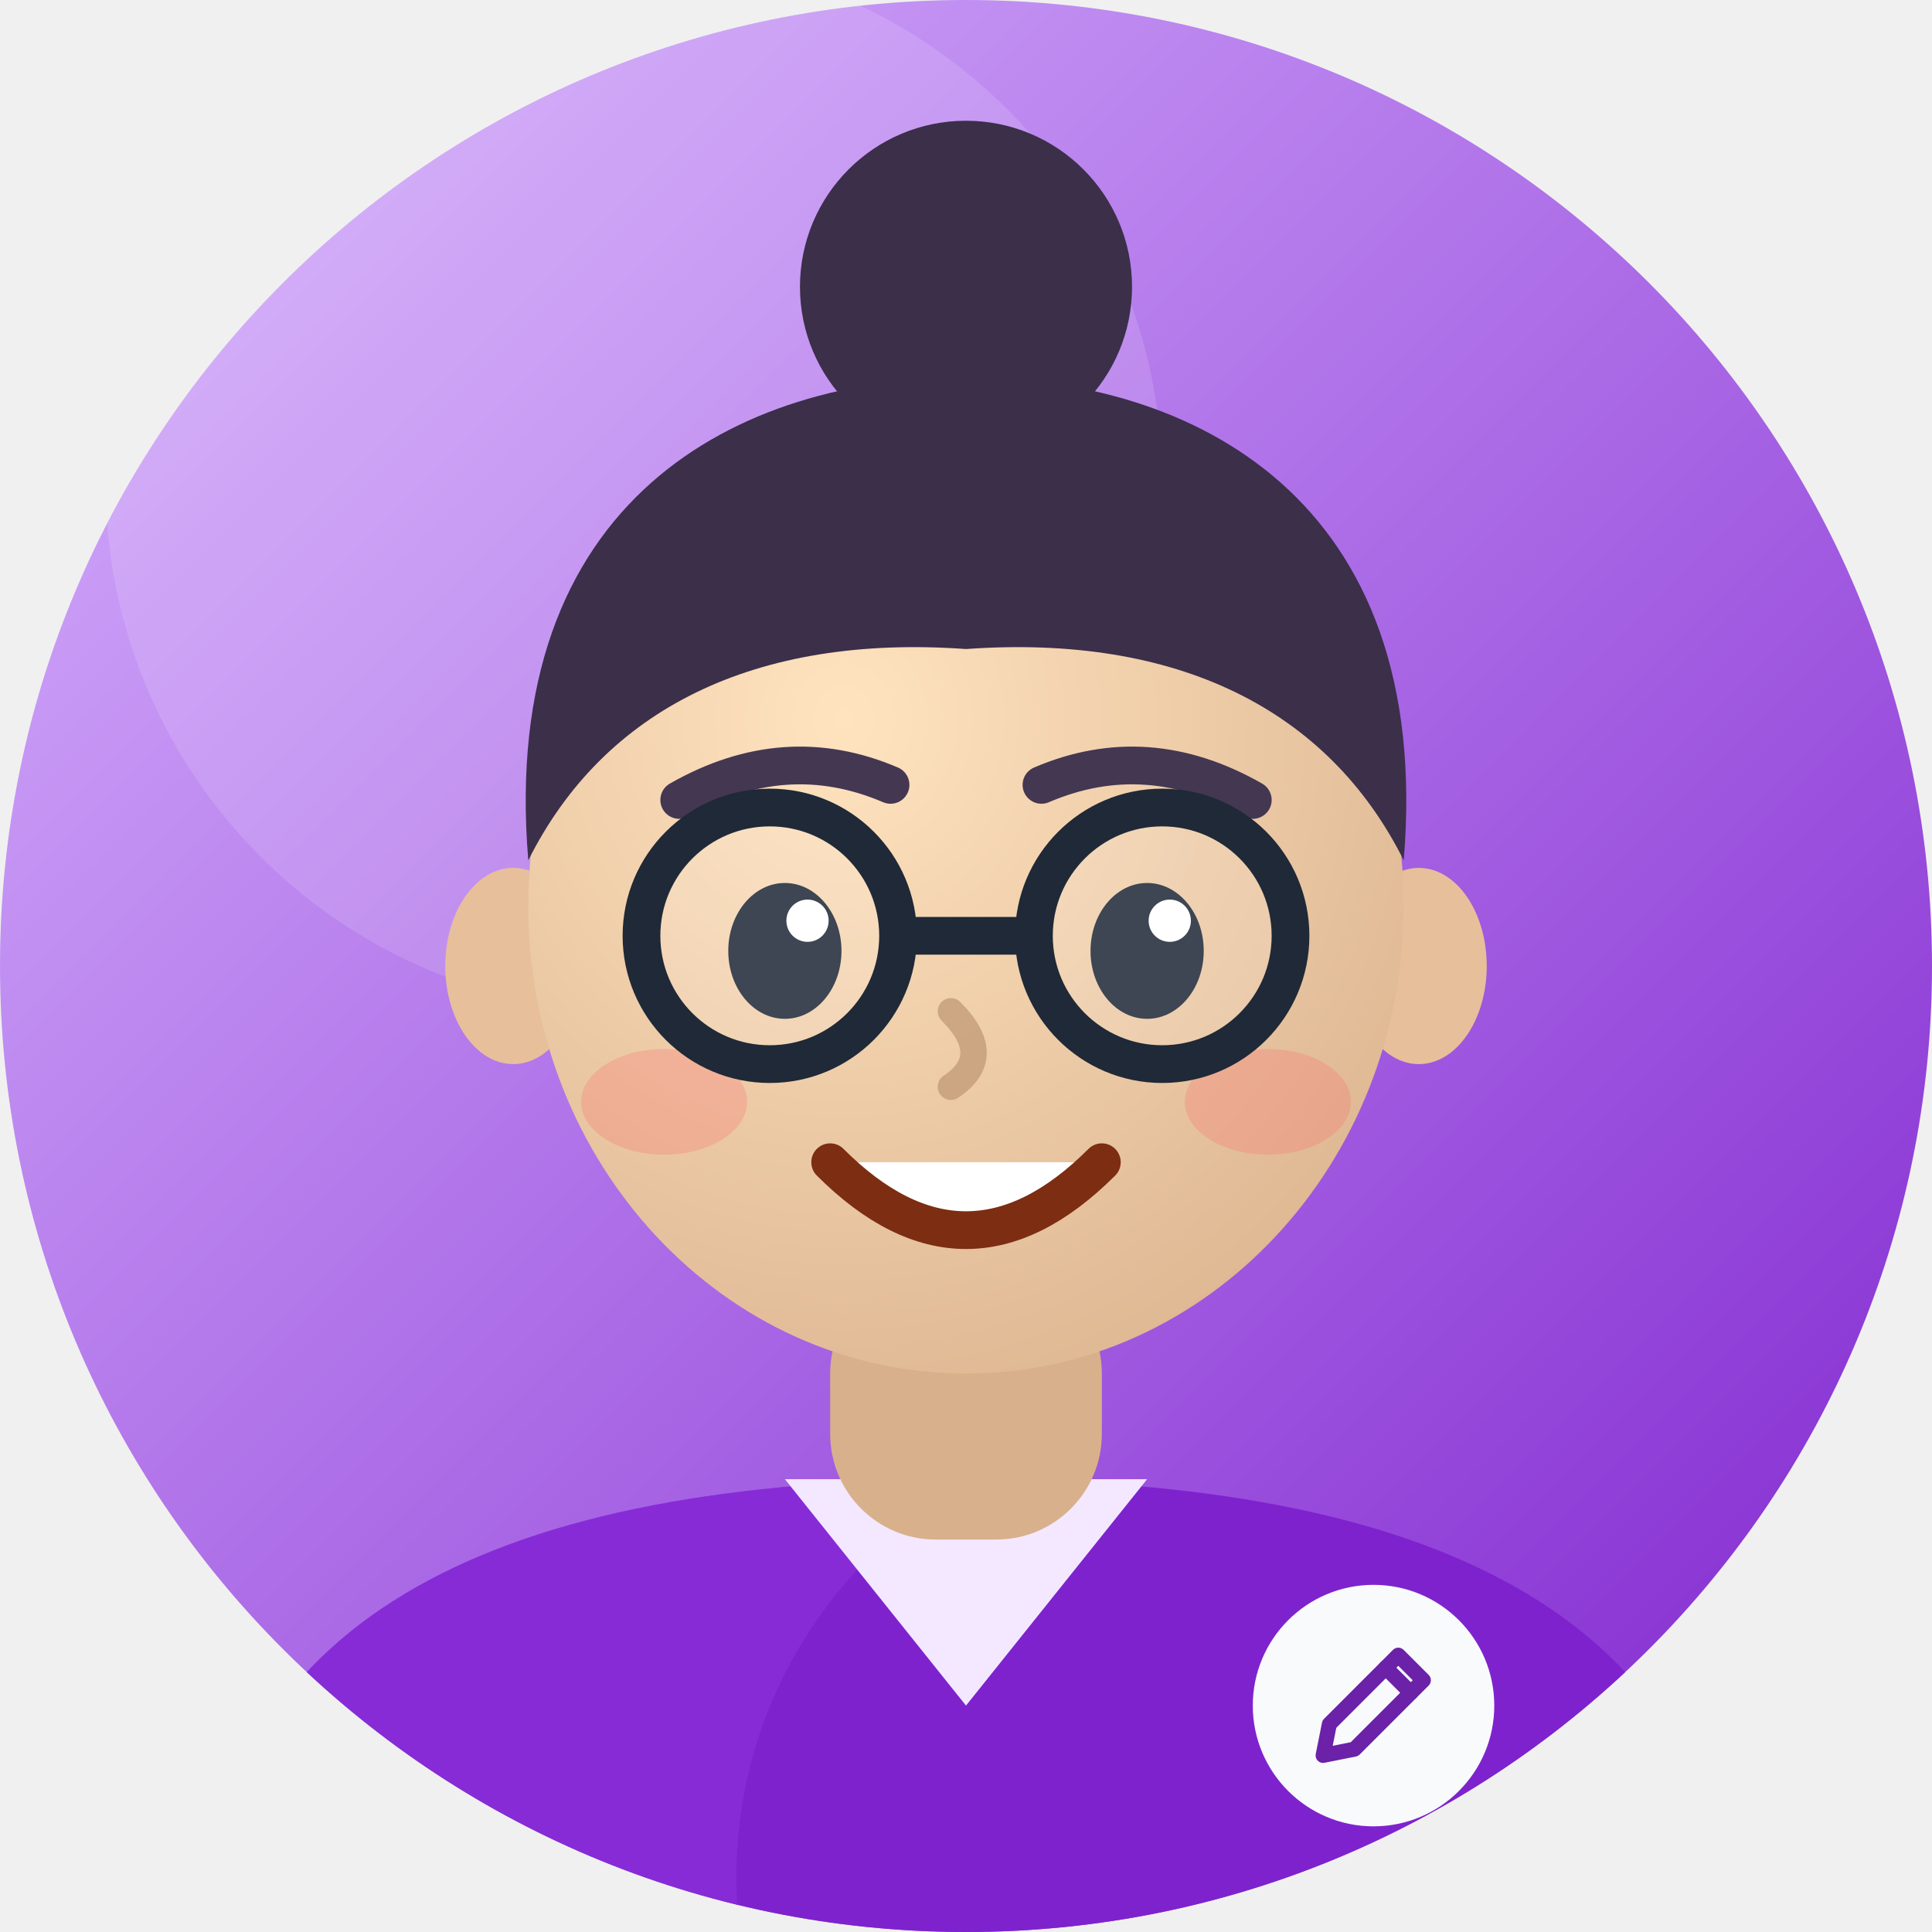
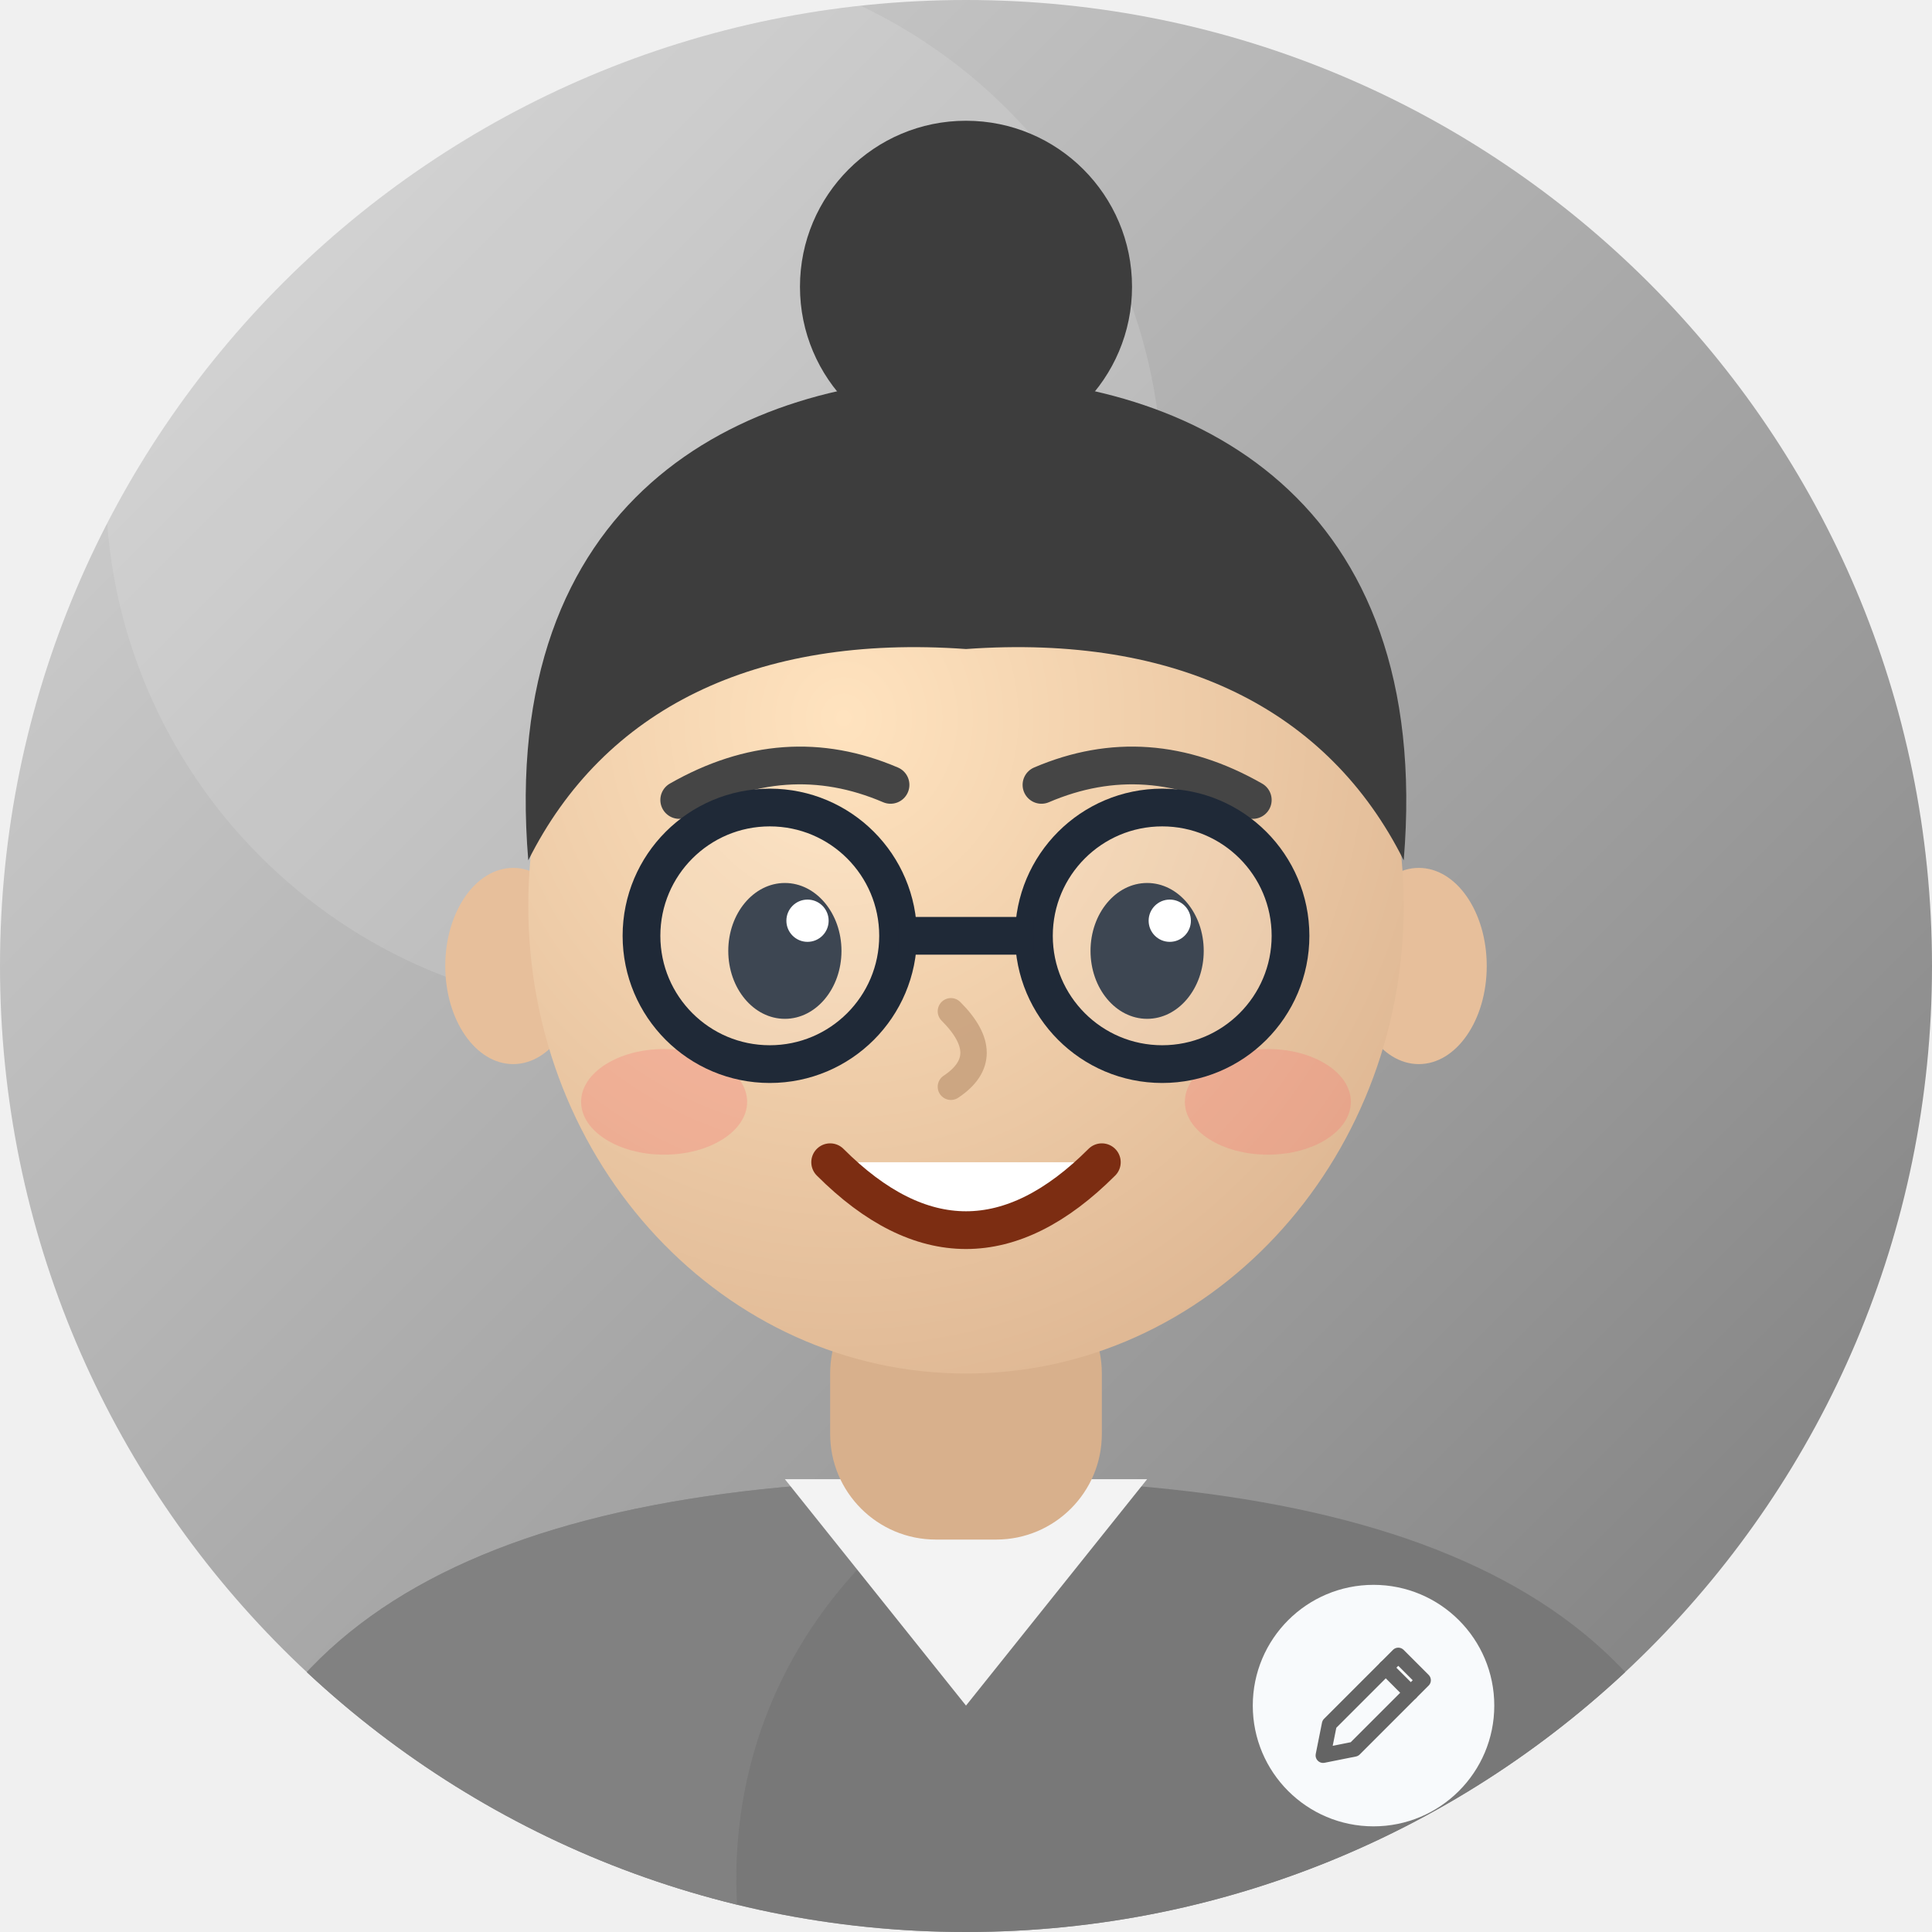
<svg xmlns="http://www.w3.org/2000/svg" viewBox="0 0 256 256" width="256" height="256" role="img" aria-label="des">
  <defs>
    <linearGradient id="g-des" x1="0" y1="0" x2="1" y2="1">
-       <stop offset="0" stop-color="#d8b4fe" />
-       <stop offset="1" stop-color="#7e22ce" />
+       <stop offset="0" stop-color="#d9d9d9" />
+       <stop offset="1" stop-color="#787878" />
    </linearGradient>
    <radialGradient id="f-des" cx=".36" cy=".3" r=".8">
      <stop offset="0" stop-color="#ffe3bf" />
      <stop offset="1" stop-color="#ddb591" />
    </radialGradient>
    <clipPath id="c-des">
      <circle cx="128" cy="128" r="128" />
    </clipPath>
  </defs>
  <g clip-path="url(#c-des)">
    <rect width="256" height="256" fill="url(#g-des)" />
    <circle cx="84" cy="64" r="70" fill="#fff" opacity=".13" />
-     <circle cx="128" cy="38" r="22" fill="#3b2f4a" />
-     <path d="M26 256 C30 214 66 196 128 196 C190 196 226 214 230 256 Z" fill="#7e22ce" />
-     <path d="M26 256 C30 214 66 196 128 196 C100 214 96 240 98 256 Z" fill="#9034e0" opacity=".5" />
-     <path d="M104 196 L128 226 L152 196 Z" fill="#f3e8ff" />
+     <circle cx="128" cy="38" r="22" fill="#3d3d3d" />
+     <path d="M26 256 C30 214 66 196 128 196 C190 196 226 214 230 256 Z" fill="#787878" />
+     <path d="M26 256 C30 214 66 196 128 196 C100 214 96 240 98 256 Z" fill="#8a8a8a" opacity=".5" />
+     <path d="M104 196 L128 226 L152 196 Z" fill="#f3f3f3" />
    <circle cx="182" cy="226" r="16" fill="#f8fafc" />
-     <g transform="translate(172 216) scale(.83)" fill="none" stroke="#6b21a8" stroke-width="2.4" stroke-linecap="round" stroke-linejoin="round">
+     <g transform="translate(172 216) scale(.83)" fill="none" stroke="#646464" stroke-width="2.4" stroke-linecap="round" stroke-linejoin="round">
      <path d="M4 20l1-5L16 4l4 4L9 19z" />
      <path d="M14 6l4 4" />
    </g>
    <rect x="110" y="168" width="36" height="36" rx="14" fill="#d8b08c" />
    <ellipse cx="68" cy="128" rx="9" ry="13" fill="#e7bf9b" />
    <ellipse cx="188" cy="128" rx="9" ry="13" fill="#e7bf9b" />
    <ellipse cx="128" cy="120" rx="58" ry="62" fill="url(#f-des)" />
-     <path d="M70 114 C66 66 98 50 128 50 C158 50 190 66 186 114 C176 94 156 84 128 86 C100 84 80 94 70 114 Z" fill="#3b2f4a" />
-     <g stroke="#433752" stroke-width="5" stroke-linecap="round" fill="none">
+     <path d="M70 114 C66 66 98 50 128 50 C158 50 190 66 186 114 C176 94 156 84 128 86 C100 84 80 94 70 114 Z" fill="#3d3d3d" />
+     <g stroke="#454545" stroke-width="5" stroke-linecap="round" fill="none">
      <path d="M90 106 Q104 98 118 104" />
      <path d="M138 104 Q152 98 166 106" />
    </g>
    <g fill="#1f2937">
      <ellipse cx="104" cy="126" rx="7.5" ry="9" />
      <ellipse cx="152" cy="126" rx="7.5" ry="9" />
    </g>
    <g fill="#fff">
      <circle cx="107" cy="122" r="2.8" />
      <circle cx="155" cy="122" r="2.8" />
    </g>
    <ellipse cx="88" cy="146" rx="11" ry="7" fill="#f87171" opacity=".28" />
    <ellipse cx="168" cy="146" rx="11" ry="7" fill="#f87171" opacity=".28" />
    <path d="M126 134 Q132 140 126 144" stroke="#be9672" stroke-width="3.5" fill="none" stroke-linecap="round" opacity=".7" />
    <path d="M110 154 Q128 172 146 154" stroke="#7c2d12" stroke-width="5" fill="#fff" stroke-linecap="round" stroke-linejoin="round" />
    <g fill="#ffffff22" stroke="#1f2937" stroke-width="5">
      <circle cx="102" cy="124" r="17" />
      <circle cx="154" cy="124" r="17" />
    </g>
    <path d="M119 124 L137 124" stroke="#1f2937" stroke-width="5" />
  </g>
</svg>
